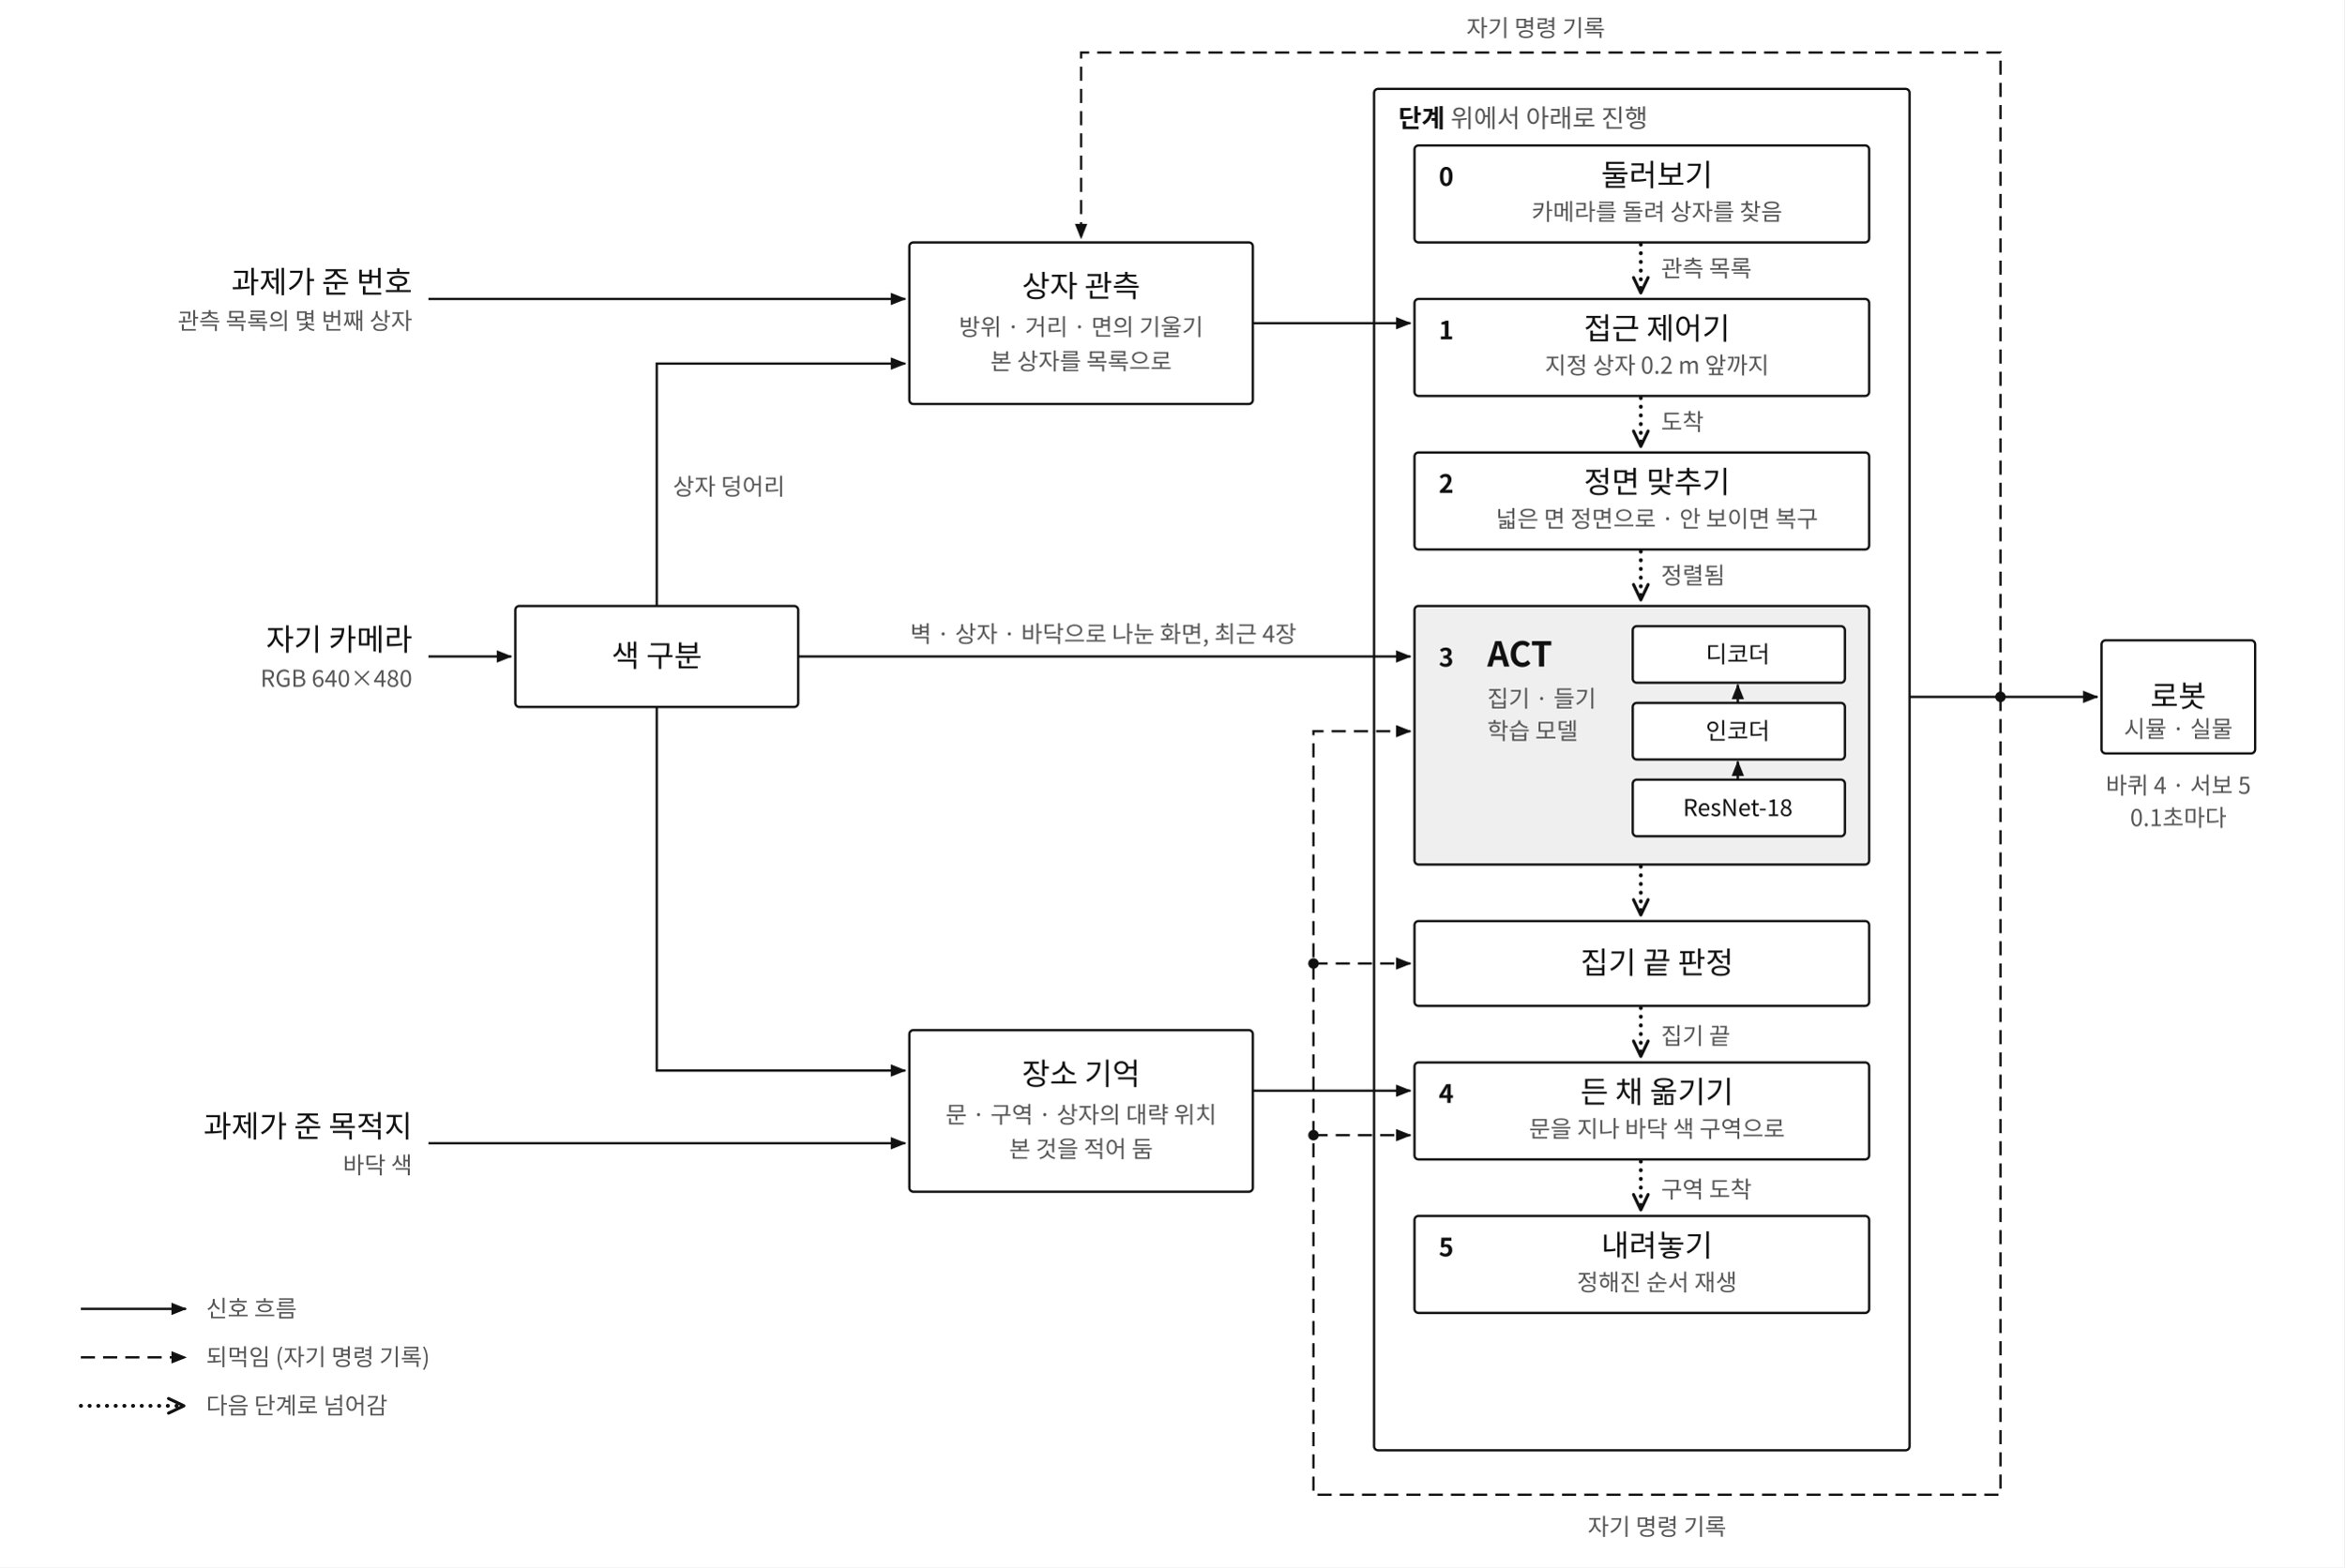
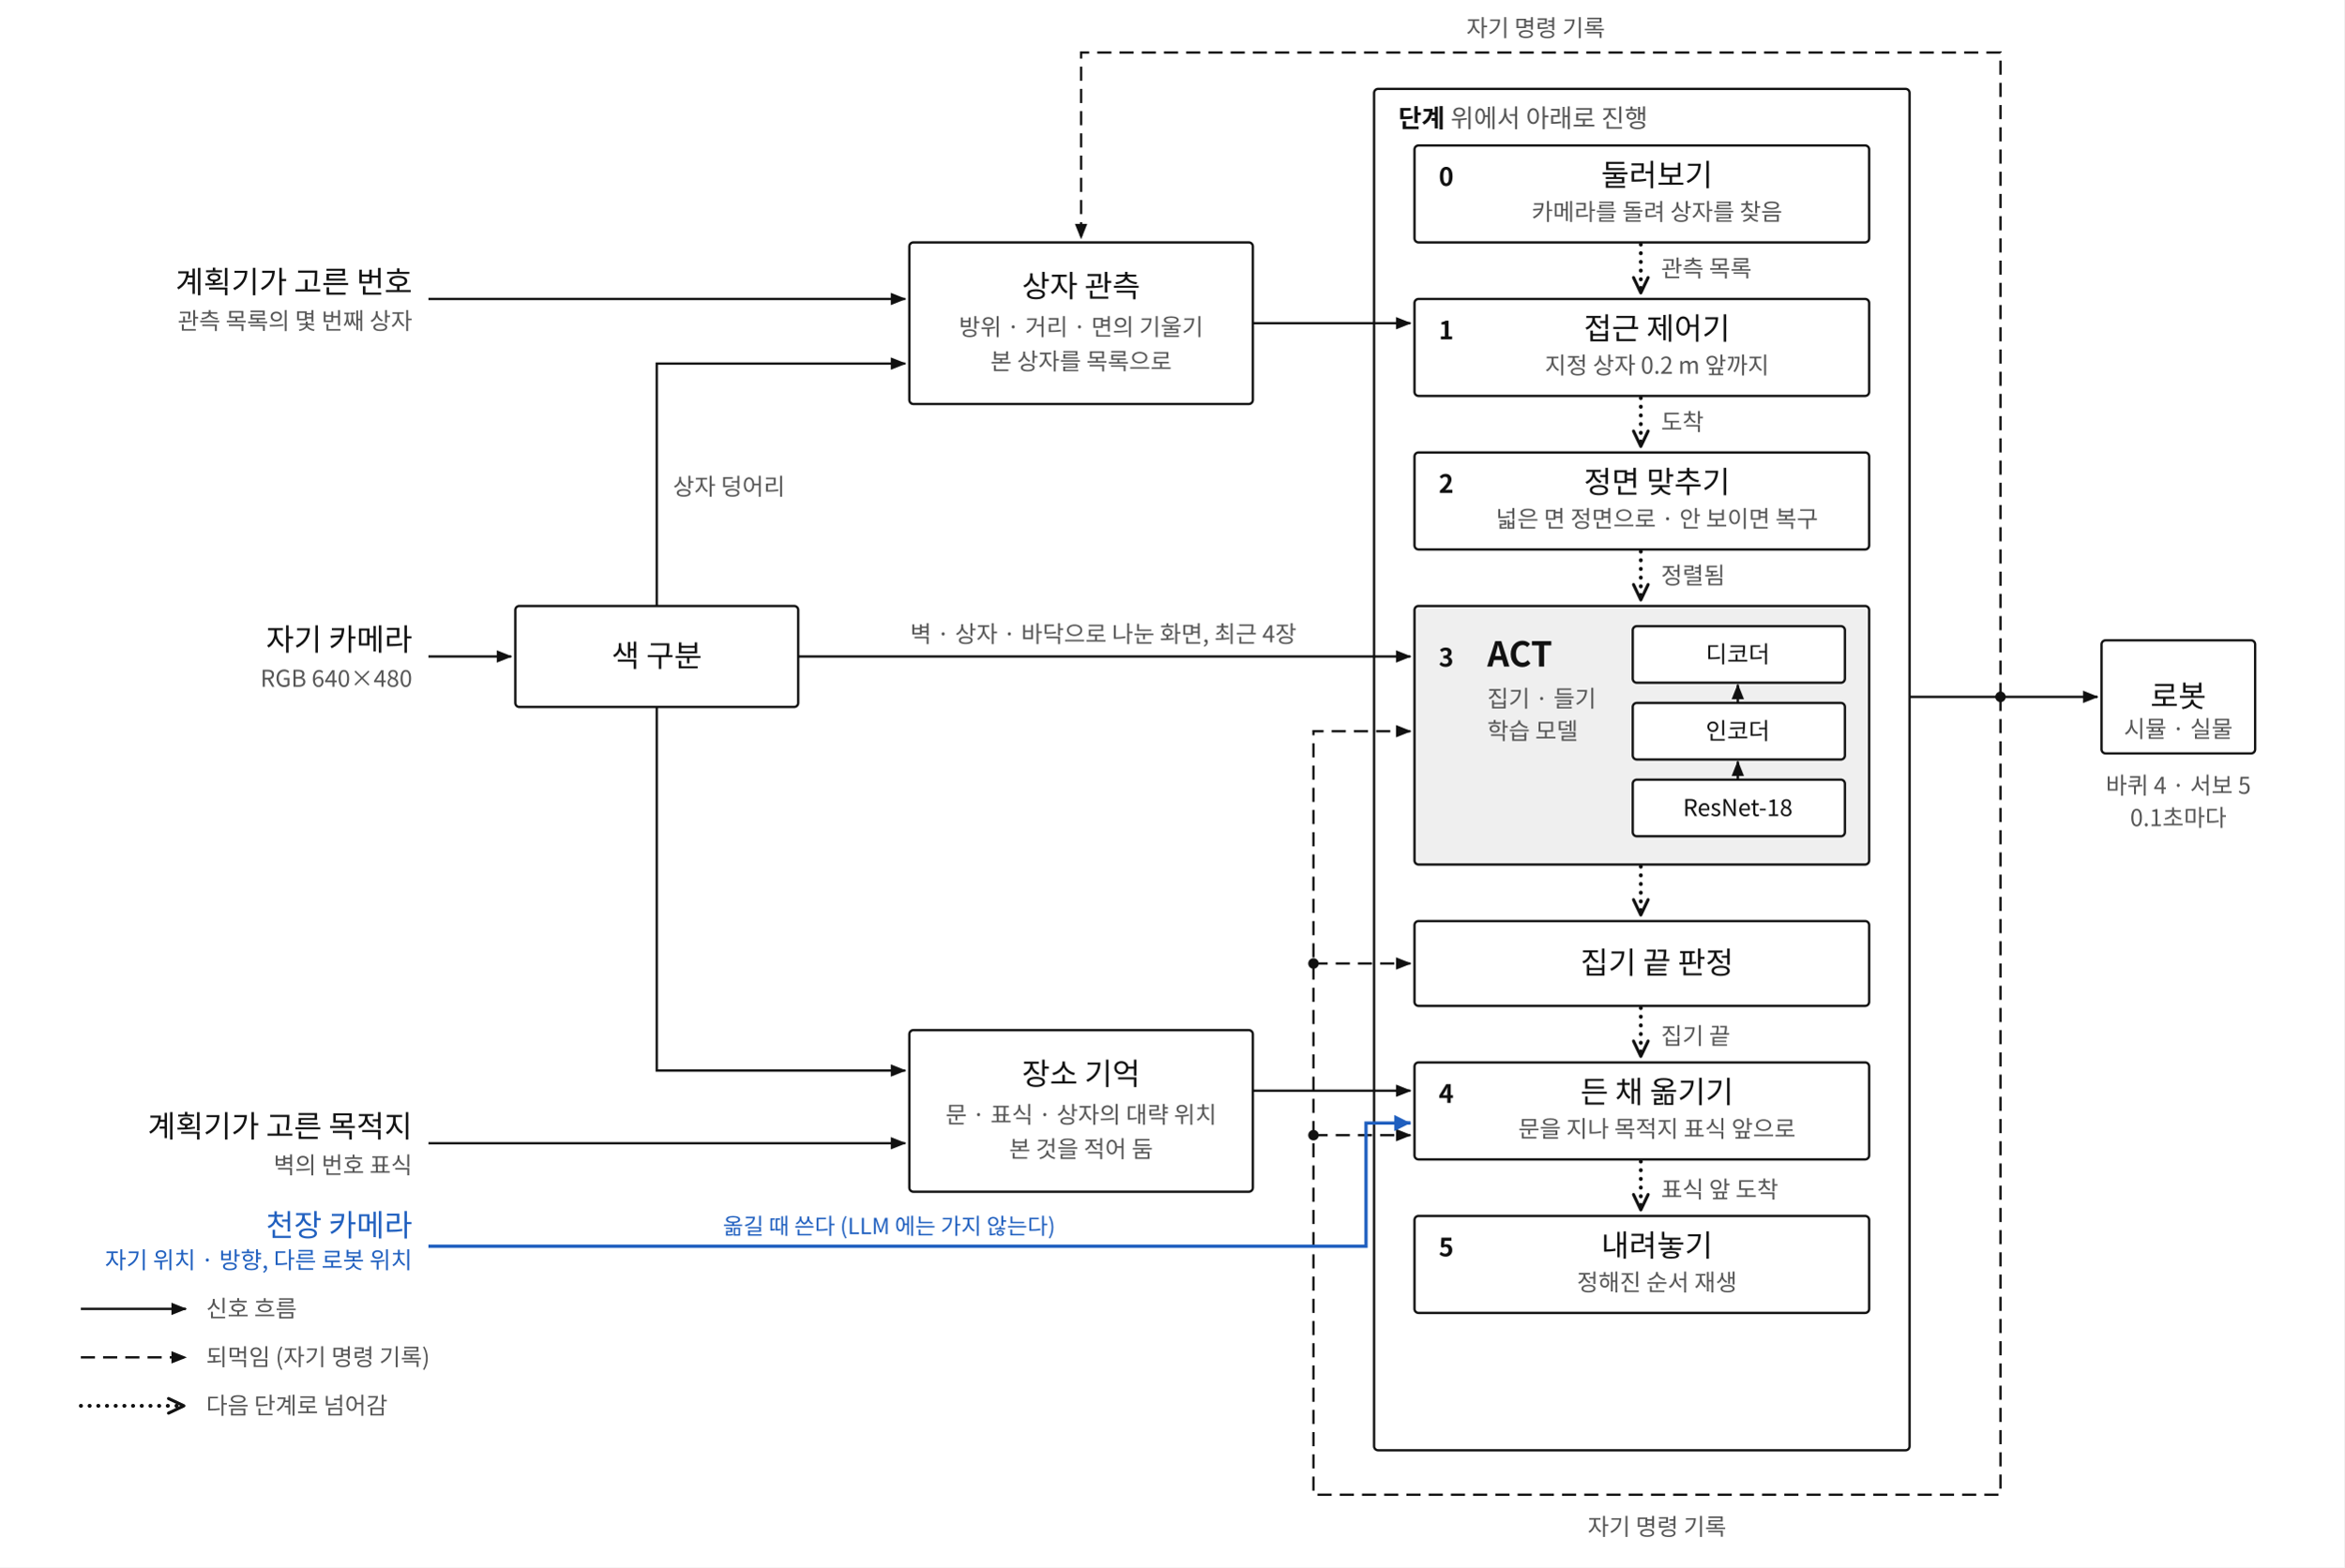
- <svg xmlns="http://www.w3.org/2000/svg" viewBox="0 0 1160 776" width="1160" height="776" role="img" aria-label="Solo 제어 구조: 자기 카메라 화면이 색 구분을 거쳐 상자 관측과 ACT 로 들어간다. 과제는 관측 목록의 몇 번째 상자인지와 목적지 바닥 색만 준다. 본 문과 구역은 장소 기억에 적어 두고 옮길 때 쓴다. 단계는 위에서 아래로 둘러보기, 접근 제어기, 정면 맞추기, ACT, 집기 끝 판정, 든 채 옮기기, 내려놓기 순서로 진행하고 지금 단계의 명령이 로봇으로 나간다. 나간 명령은 기록되어 상자 관측, ACT, 집기 끝 판정으로 되돌아간다." font-family="'Noto Sans CJK KR','Noto Sans KR','Apple SD Gothic Neo','Malgun Gothic',Helvetica,Arial,sans-serif">
+ <svg xmlns="http://www.w3.org/2000/svg" viewBox="0 0 1160 776" width="1160" height="776" role="img" aria-label="Solo 제어 구조: 자기 카메라 화면이 색 구분을 거쳐 상자 관측과 ACT 로 들어간다. 과제는 관측 목록의 몇 번째 상자인지와 목적지 바닥 색만 준다. 본 문과 구역은 장소 기억에 적어 두고 옮길 때 쓴다. 단계는 위에서 아래로 둘러보기, 접근 제어기, 정면 맞추기, ACT, 집기 끝 판정, 들었는지 확인, 든 채 옮기기, 내려놓기 순서로 진행하고. 옮길 때 자기 위치는 천장 카메라 측정값을 쓰고 지금 단계의 명령이 로봇으로 나간다. 나간 명령은 기록되어 상자 관측, ACT, 집기 끝 판정으로 되돌아간다." font-family="'Noto Sans CJK KR','Noto Sans KR','Apple SD Gothic Neo','Malgun Gothic',Helvetica,Arial,sans-serif">
  <defs>
    <marker id="h" viewBox="0 0 10 10" refX="9.4" refY="5" markerWidth="7" markerHeight="7" orient="auto">
      <path d="M0.5 1.2 L10 5 L0.5 8.8 z" fill="#111" />
    </marker>
    <marker id="o" viewBox="0 0 10 10" refX="9" refY="5" markerWidth="5" markerHeight="5" orient="auto">
      <path d="M1 1.2 L9 5 L1 8.8" fill="none" stroke="#111" stroke-width="1.6" stroke-linecap="round" stroke-linejoin="round" />
    </marker>
  </defs>
  <rect width="1160" height="776" fill="#fff" />
  <g fill="none" stroke="#111" stroke-width="1.15">
    <path d="M212 148 H448" marker-end="url(#h)" />
    <path d="M212 325 H253" marker-end="url(#h)" />
    <rect x="255" y="300" width="140" height="50" rx="2" fill="#fff" />
    <path d="M325 300 V180 H448" marker-end="url(#h)" />
    <path d="M395 325 H698" marker-end="url(#h)" />
    <rect x="450" y="120" width="170" height="80" rx="2" fill="#fff" />
    <path d="M620 160 H698" marker-end="url(#h)" />
    <rect x="680" y="44" width="265" height="674" rx="2" />
    <rect x="700" y="72" width="225" height="48" rx="2" fill="#fff" />
    <rect x="700" y="148" width="225" height="48" rx="2" fill="#fff" />
    <rect x="700" y="224" width="225" height="48" rx="2" fill="#fff" />
    <rect x="700" y="300" width="225" height="128" rx="2" fill="#efefef" />
    <rect x="808" y="310" width="105" height="28" rx="2" fill="#fff" />
    <rect x="808" y="348" width="105" height="28" rx="2" fill="#fff" />
    <rect x="808" y="386" width="105" height="28" rx="2" fill="#fff" />
    <path d="M860 386 V377" marker-end="url(#h)" />
    <path d="M860 348 V339" marker-end="url(#h)" />
    <rect x="700" y="456" width="225" height="42" rx="2" fill="#fff" />
    <rect x="700" y="526" width="225" height="48" rx="2" fill="#fff" />
    <rect x="700" y="602" width="225" height="48" rx="2" fill="#fff" />
    <rect x="450" y="510" width="170" height="80" rx="2" fill="#fff" />
    <path d="M325 350 V530 H448" marker-end="url(#h)" />
    <path d="M212 566 H448" marker-end="url(#h)" />
    <path d="M620 540 H698" marker-end="url(#h)" />
    <path d="M945 345 H1038" marker-end="url(#h)" />
    <rect x="1040" y="317" width="76" height="56" rx="2" fill="#fff" />
  </g>
  <g fill="none" stroke="#111" stroke-width="1.9" stroke-linecap="round" stroke-dasharray="0.1 4.2">
    <path d="M812 121 V145" marker-end="url(#o)" />
    <path d="M812 197 V221" marker-end="url(#o)" />
    <path d="M812 273 V297" marker-end="url(#o)" />
    <path d="M812 429 V453" marker-end="url(#o)" />
    <path d="M812 499 V523" marker-end="url(#o)" />
    <path d="M812 575 V599" marker-end="url(#o)" />
  </g>
  <g fill="none" stroke="#111" stroke-width="1.15" stroke-dasharray="7 4">
    <path d="M990 345 V26 H535 V118" marker-end="url(#h)" />
    <path d="M990 345 V740 H650 V362 H698" marker-end="url(#h)" />
    <path d="M650 477 H698" marker-end="url(#h)" />
    <path d="M650 562 H698" marker-end="url(#h)" />
  </g>
  <circle cx="990" cy="345" r="2.6" fill="#111" />
  <circle cx="650" cy="477" r="2.6" fill="#111" />
  <circle cx="650" cy="562" r="2.6" fill="#111" />
  <g font-size="15" fill="#111" text-anchor="end">
-     <text x="204" y="145">과제가 준 번호</text>
+     <text x="204" y="145">계획기가 고른 번호</text>
    <text x="204" y="322">자기 카메라</text>
-     <text x="204" y="563">과제가 준 목적지</text>
+     <text x="204" y="563">계획기가 고른 목적지</text>
+     <text x="204" y="612" fill="#1f5fbf">천장 카메라</text>
  </g>
  <g font-size="11.5" fill="#555" text-anchor="end">
    <text x="204" y="163">관측 목록의 몇 번째 상자</text>
    <text x="204" y="340">RGB 640×480</text>
-     <text x="204" y="581">바닥 색</text>
+     <text x="204" y="581">벽의 번호 표식</text>
+     <text x="204" y="628" fill="#1f5fbf">자기 위치 · 방향, 다른 로봇 위치</text>
  </g>
  <g font-size="15" font-weight="500" fill="#111" text-anchor="middle">
    <text x="325" y="330">색 구분</text>
    <text x="535" y="147">상자 관측</text>
    <text x="820" y="92">둘러보기</text>
    <text x="820" y="168">접근 제어기</text>
    <text x="820" y="244">정면 맞추기</text>
    <text x="820" y="482">집기 끝 판정</text>
    <text x="820" y="546">든 채 옮기기</text>
    <text x="820" y="622">내려놓기</text>
    <text x="535" y="537">장소 기억</text>
    <text x="1078" y="350">로봇</text>
  </g>
  <text x="736" y="330" font-size="17" font-weight="700" fill="#111">ACT</text>
  <g font-size="11.5" fill="#555">
    <text x="736" y="350">집기 · 들기</text>
    <text x="736" y="366">학습 모델</text>
  </g>
  <g font-size="11.5" fill="#111" text-anchor="middle">
    <text x="860" y="328">디코더</text>
    <text x="860" y="366">인코더</text>
    <text x="860" y="404">ResNet-18</text>
  </g>
  <g font-size="11.5" fill="#555" text-anchor="middle">
    <text x="535" y="166">방위 · 거리 · 면의 기울기</text>
    <text x="535" y="183">본 상자를 목록으로</text>
    <text x="820" y="109">카메라를 돌려 상자를 찾음</text>
    <text x="820" y="185">지정 상자 0.2 m 앞까지</text>
    <text x="820" y="261">넓은 면 정면으로 · 안 보이면 복구</text>
-     <text x="820" y="563">문을 지나 바닥 색 구역으로</text>
+     <text x="820" y="563">문을 지나 목적지 표식 앞으로</text>
    <text x="820" y="639">정해진 순서 재생</text>
-     <text x="535" y="556">문 · 구역 · 상자의 대략 위치</text>
+     <text x="535" y="556">문 · 표식 · 상자의 대략 위치</text>
    <text x="535" y="573">본 것을 적어 둠</text>
    <text x="1078" y="365">시뮬 · 실물</text>
    <text x="1078" y="393">바퀴 4 · 서보 5</text>
    <text x="1078" y="409">0.1초마다</text>
  </g>
  <g font-size="12.5" font-weight="700" fill="#111">
    <text x="712" y="92">0</text>
    <text x="712" y="168">1</text>
    <text x="712" y="244">2</text>
    <text x="712" y="330">3</text>
    <text x="712" y="546">4</text>
    <text x="712" y="622">5</text>
  </g>
  <text x="692" y="63" font-size="12.5" font-weight="700" fill="#111">단계 <tspan font-weight="400" fill="#555">위에서 아래로 진행</tspan>
  </text>
  <g font-size="11.5" fill="#555">
    <text x="546" y="318" text-anchor="middle">벽 · 상자 · 바닥으로 나눈 화면, 최근 4장</text>
    <text x="333" y="245">상자 덩어리</text>
    <text x="822" y="137">관측 목록</text>
    <text x="822" y="213">도착</text>
    <text x="822" y="289">정렬됨</text>
    <text x="822" y="517">집기 끝</text>
-     <text x="822" y="593">구역 도착</text>
+     <text x="822" y="593">표식 앞 도착</text>
    <text x="760" y="18" text-anchor="middle">자기 명령 기록</text>
    <text x="820" y="760" text-anchor="middle">자기 명령 기록</text>
  </g>
  <g fill="none" stroke="#111" stroke-width="1.15">
    <path d="M40 648 H92" marker-end="url(#h)" />
    <path d="M40 672 H92" stroke-dasharray="7 4" marker-end="url(#h)" />
    <path d="M40 696 H91" stroke-dasharray="0.1 4.2" stroke-width="1.9" stroke-linecap="round" marker-end="url(#o)" />
  </g>
  <g font-size="11.5" fill="#555">
    <text x="102" y="652">신호 흐름</text>
    <text x="102" y="676">되먹임 (자기 명령 기록)</text>
    <text x="102" y="700">다음 단계로 넘어감</text>
  </g>
+   <g fill="none" stroke="#1f5fbf" stroke-width="1.6">
+     <path d="M212 617 H676 V556 H698" />
+     <path d="M690 556 L698 556" />
+   </g>
+   <path d="M698 556 l-8 -4 v8 z" fill="#1f5fbf" />
+   <text x="440" y="611" font-size="11" fill="#1f5fbf" text-anchor="middle">옮길 때 쓴다 (LLM 에는 가지 않는다)</text>
</svg>
